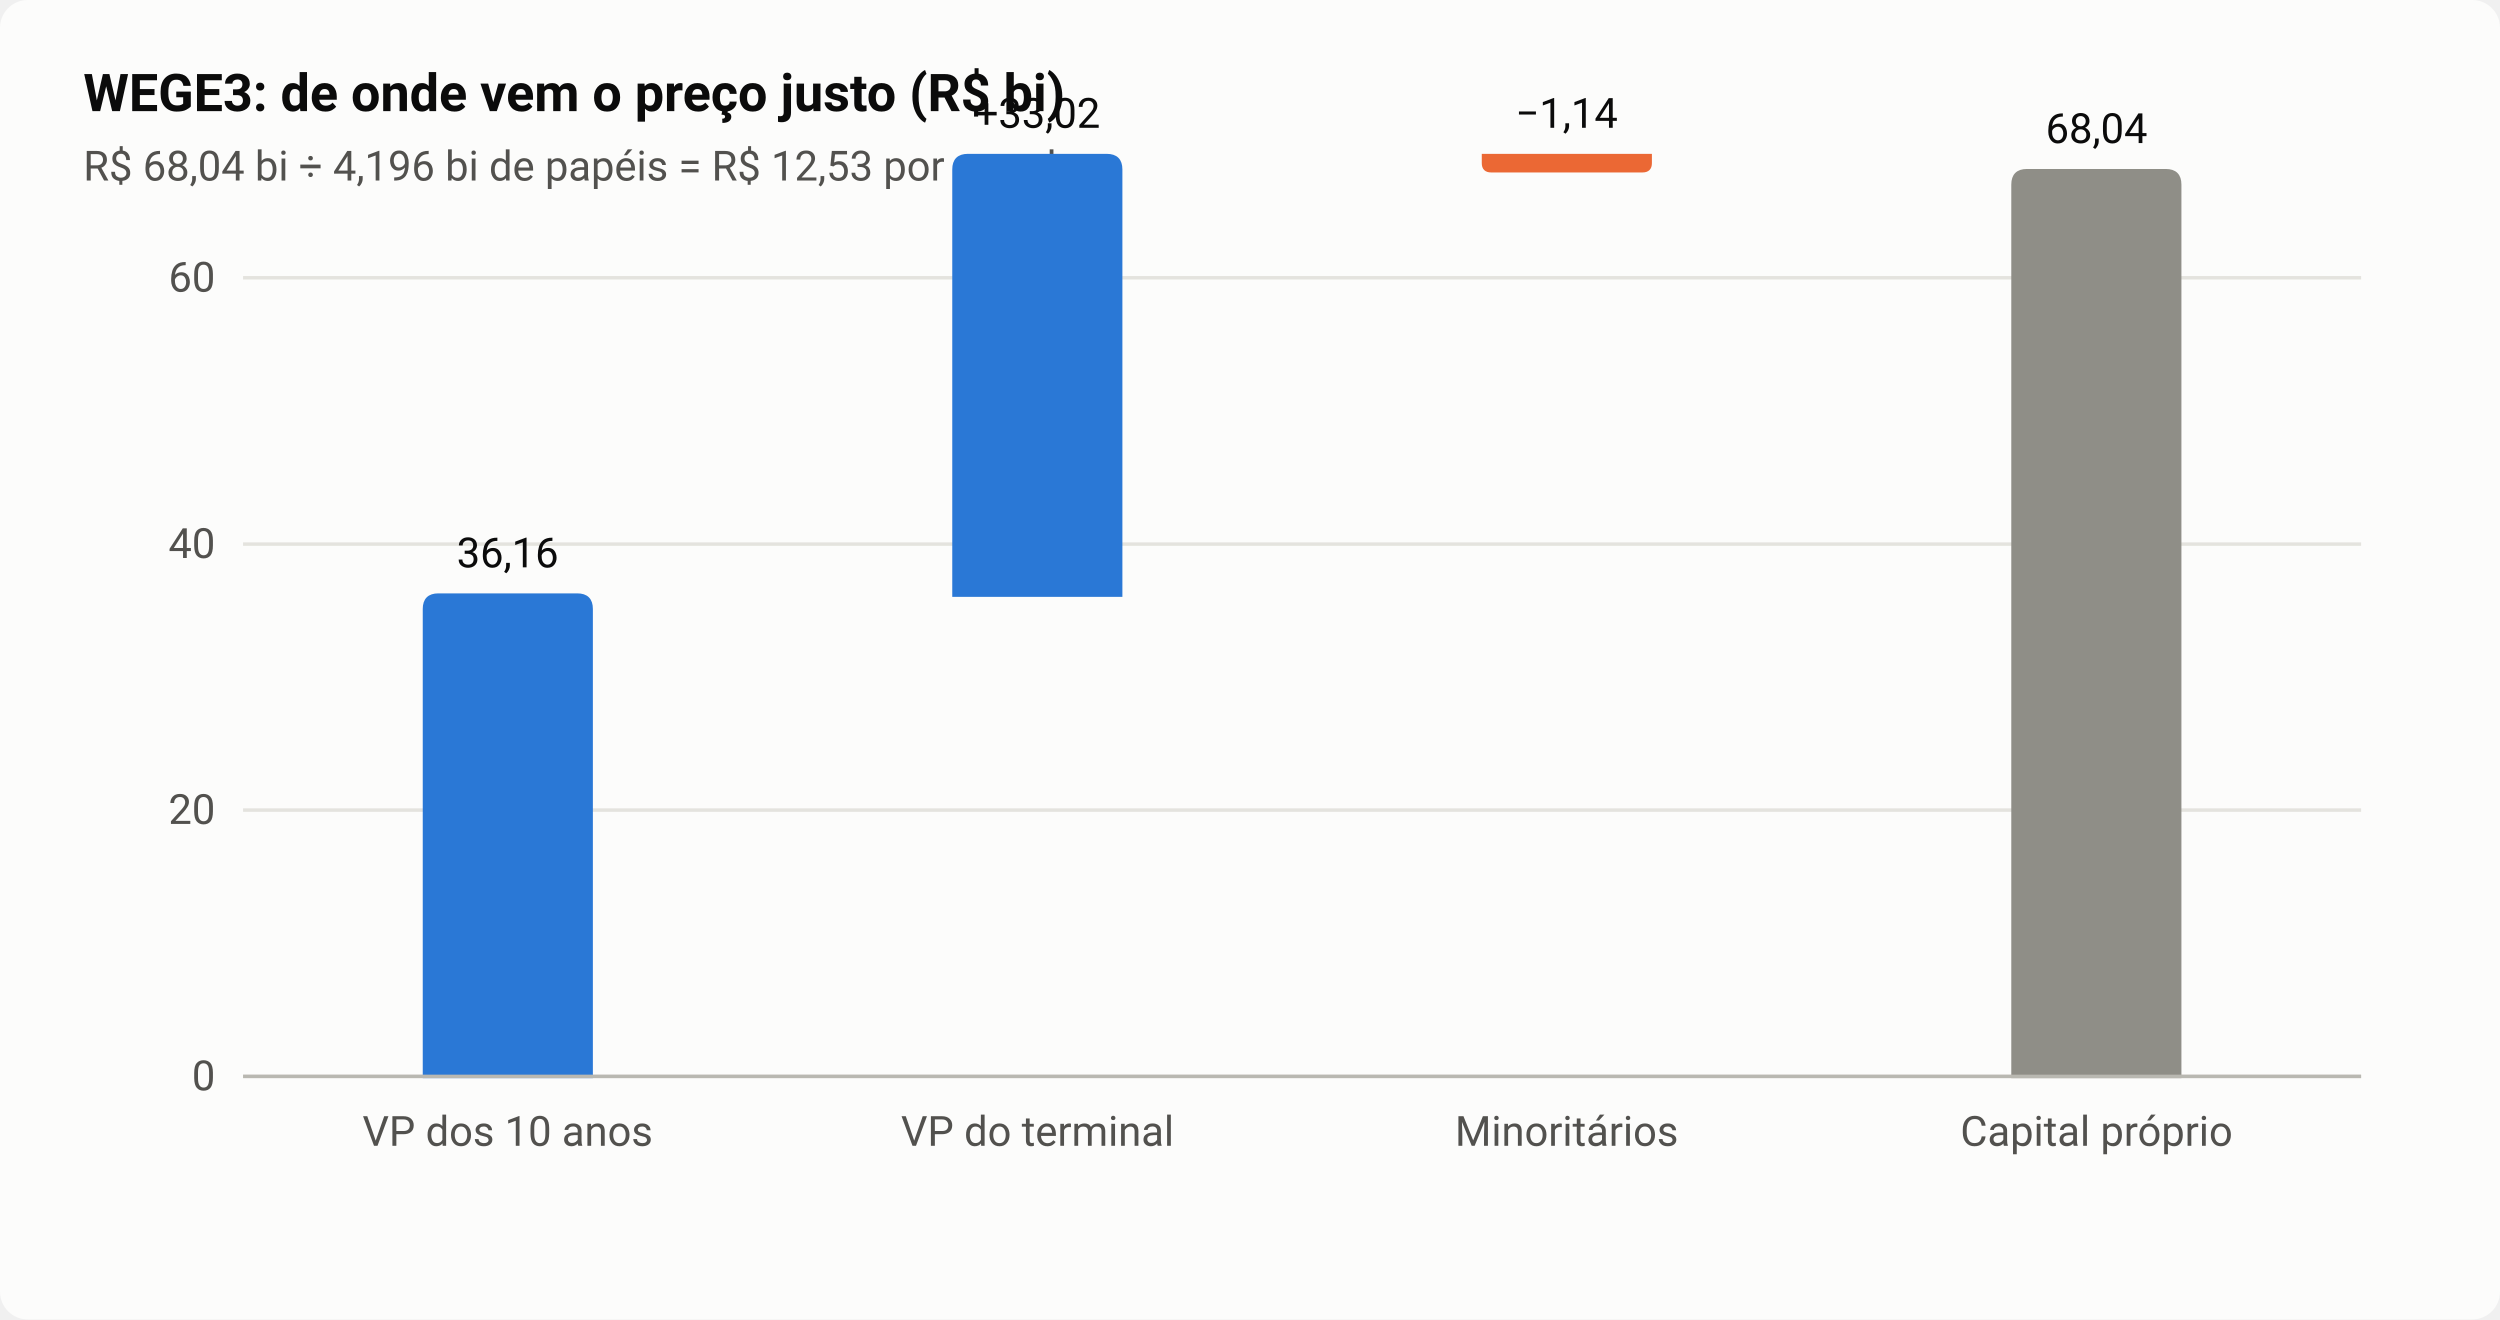
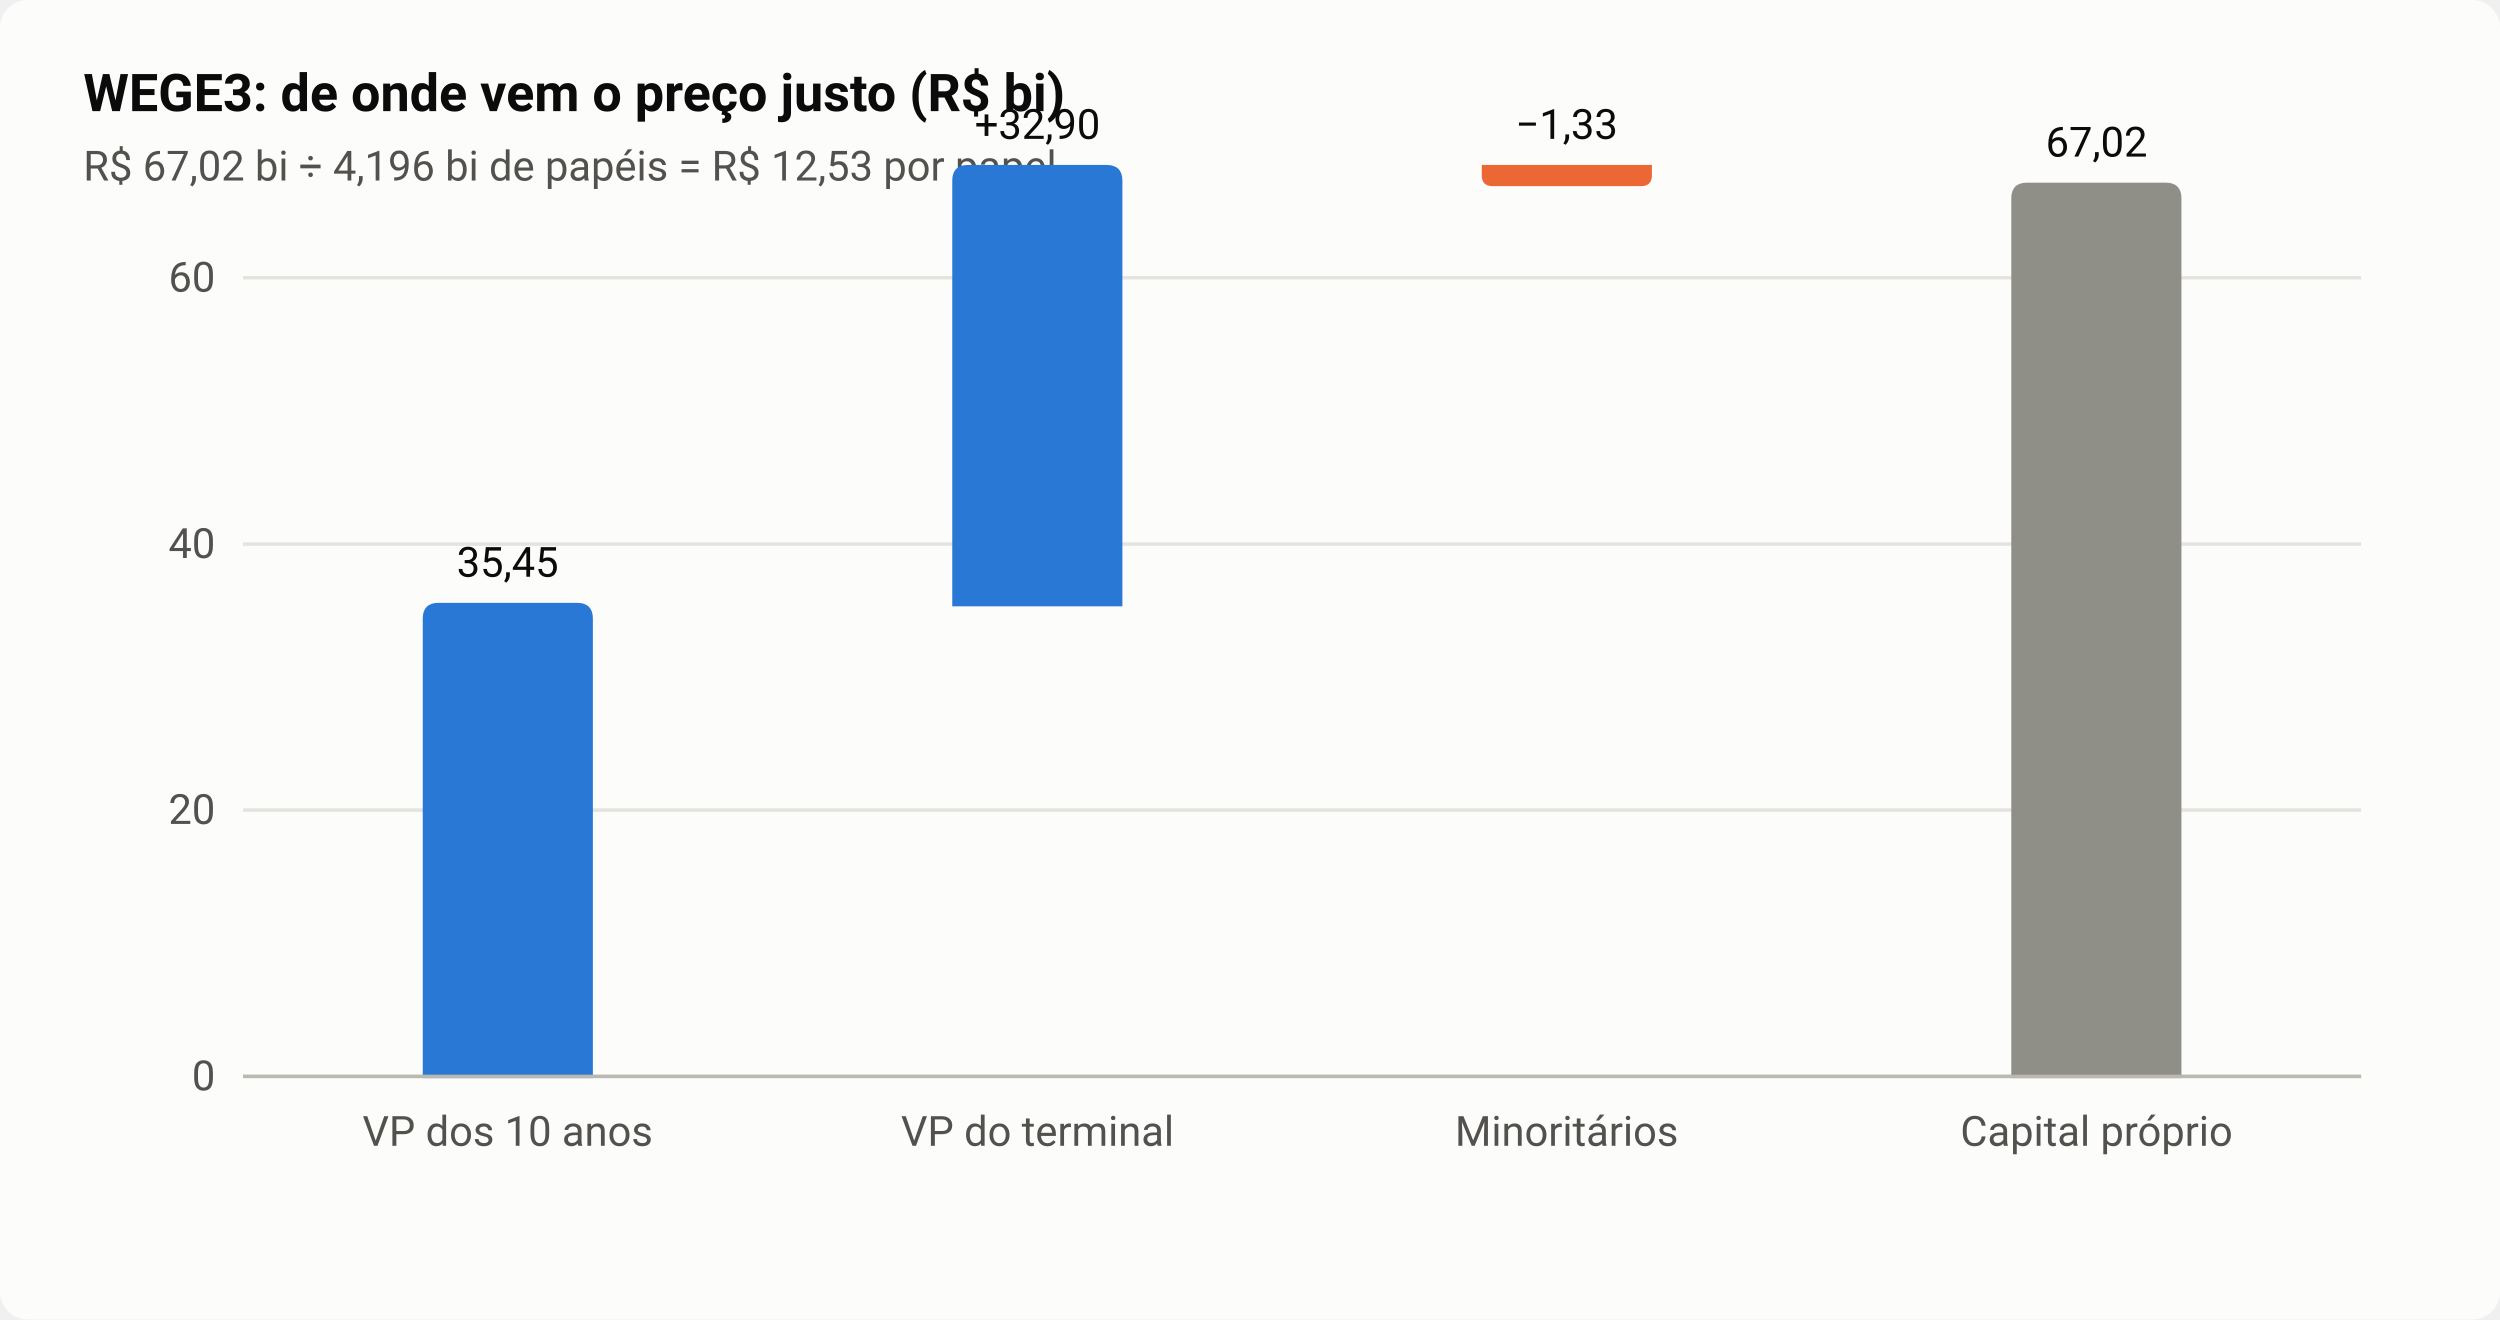
<svg xmlns="http://www.w3.org/2000/svg" viewBox="0 0 720 380" width="720" height="380" role="img" aria-labelledby="t d">
  <style>
  .fundo{fill:#fcfcfb}
  .t1{fill:#0b0b0b;font:600 15px system-ui,-apple-system,'Segoe UI',Roboto,sans-serif}
  .t2{fill:#52514e;font:12px system-ui,-apple-system,'Segoe UI',Roboto,sans-serif}
  .t3{fill:#0b0b0b;font:12px system-ui,-apple-system,'Segoe UI',Roboto,sans-serif}
  .tb{fill:#0b0b0b;font:600 12px system-ui,-apple-system,'Segoe UI',Roboto,sans-serif}
  .grade{stroke:#e4e3de;stroke-width:1}
  .eixo{stroke:#b9b8b1;stroke-width:1}
  .s1{stroke:#2a78d6;fill:#2a78d6}
  .s2{stroke:#eb6834;fill:#eb6834}
  .s3{stroke:#1baf7a;fill:#1baf7a}
  .neutro{stroke:#8f8e87;fill:#8f8e87}
  .caixa{fill:#f3f2ee;stroke:#c9c8c1;stroke-width:1}
  .caixa2{fill:#e7f0fb;stroke:#2a78d6;stroke-width:1.5}
  .caixa3{fill:#fdeee7;stroke:#eb6834;stroke-width:1.5}
  .caixa4{fill:#f3f2ee;stroke:#8f8e87;stroke-width:1;stroke-dasharray:0}
  .seta{stroke:#52514e;stroke-width:1.5;fill:none}
  .anel{stroke:#fcfcfb;stroke-width:2}
  @media (prefers-color-scheme: dark){
    .fundo{fill:#1a1a19}
    .t1,.t3,.tb{fill:#ffffff}
    .t2{fill:#c3c2b7}
    .grade{stroke:#33332f}
    .eixo{stroke:#5a5953}
    .s1{stroke:#3987e5;fill:#3987e5}
    .s2{stroke:#d95926;fill:#d95926}
    .s3{stroke:#199e70;fill:#199e70}
    .caixa{fill:#262624;stroke:#4a4944}
    .caixa2{fill:#16283f;stroke:#3987e5}
    .caixa3{fill:#3a2016;stroke:#d95926}
    .caixa4{fill:#262624;stroke:#6d6c66}
    .seta{stroke:#c3c2b7}
    .anel{stroke:#1a1a19}
  }
</style>
  <rect class="fundo" width="720" height="380" rx="8" />
  <text class="t1" x="24" y="32">WEGE3: de onde vem o preço justo (R$ bi)</text>
-   <text class="t2" x="24" y="52">R$ 68,04 bi ÷ 4,196 bi de papéis = R$ 12,53 por papel</text>
+   <text class="t2" x="24" y="52">R$ 67,02 bi ÷ 4,196 bi de papéis = R$ 12,53 por papel</text>
  <line class="grade" x1="70" x2="680" y1="310.0" y2="310.0" />
  <text class="t2" x="62" y="314.0" text-anchor="end">0</text>
  <line class="grade" x1="70" x2="680" y1="233.3" y2="233.3" />
  <text class="t2" x="62" y="237.3" text-anchor="end">20</text>
  <line class="grade" x1="70" x2="680" y1="156.7" y2="156.7" />
  <text class="t2" x="62" y="160.7" text-anchor="end">40</text>
  <line class="grade" x1="70" x2="680" y1="80.0" y2="80.0" />
  <text class="t2" x="62" y="84.0" text-anchor="end">60</text>
-   <path class="s1" d="M122.25,310.0 L122.25,175.389 Q122.25,171.389 126.25,171.389 L166.25,171.389 Q170.25,171.389 170.25,175.389 L170.25,310.0 Z" stroke="none" />
-   <text class="t3" x="146.2" y="163.4" text-anchor="middle">36,16</text>
+   <path class="s1" d="M122.25,310.0 L122.25,178.118 Q122.25,174.118 126.25,174.118 L166.25,174.118 Q170.25,174.118 170.25,178.118 L170.25,310.0 Z" stroke="none" />
+   <text class="t3" x="146.2" y="166.1" text-anchor="middle">35,45</text>
  <text class="t2" x="146.2" y="330" text-anchor="middle">VP dos 10 anos</text>
-   <path class="s1" d="M274.75,171.389 L274.75,48.809 Q274.75,44.809 278.75,44.809 L318.75,44.809 Q322.75,44.809 322.75,48.809 L322.75,171.389 Z" stroke="none" />
-   <text class="t3" x="298.8" y="36.8" text-anchor="middle">+33,02</text>
+   <path class="s1" d="M274.75,174.118 L274.75,52.006 Q274.75,48.006 278.75,48.006 L318.75,48.006 Q322.75,48.006 322.75,52.006 L322.75,174.118 Z" stroke="none" />
+   <text class="t3" x="298.8" y="40.0" text-anchor="middle">+32,90</text>
  <text class="t2" x="298.8" y="330" text-anchor="middle">VP do terminal</text>
-   <path class="s2" d="M427.25,44.809 L427.25,46.986 Q427.25,49.164 429.428,49.164 L473.072,49.164 Q475.25,49.164 475.25,46.986 L475.25,44.809 Z" stroke="none" />
-   <text class="t3" x="451.2" y="36.8" text-anchor="middle">−1,14</text>
+   <path class="s2" d="M427.25,48.006 L427.25,50.555 Q427.25,53.104 429.799,53.104 L472.701,53.104 Q475.25,53.104 475.25,50.555 L475.25,48.006 Z" stroke="none" />
+   <text class="t3" x="451.2" y="40.0" text-anchor="middle">−1,33</text>
  <text class="t2" x="451.2" y="330" text-anchor="middle">Minoritários</text>
-   <path class="neutro" d="M579.75,310.0 L579.75,53.164 Q579.75,49.164 583.75,49.164 L623.75,49.164 Q627.75,49.164 627.75,53.164 L627.75,310.0 Z" stroke="none" />
-   <text class="t3" x="603.8" y="41.2" text-anchor="middle">68,04</text>
+   <path class="neutro" d="M579.75,310.0 L579.75,57.104 Q579.75,53.104 583.75,53.104 L623.75,53.104 Q627.75,53.104 627.75,57.104 L627.75,310.0 Z" stroke="none" />
+   <text class="t3" x="603.8" y="45.1" text-anchor="middle">67,02</text>
  <text class="t2" x="603.8" y="330" text-anchor="middle">Capital próprio</text>
  <line class="eixo" x1="70" x2="680" y1="310" y2="310" />
</svg>
